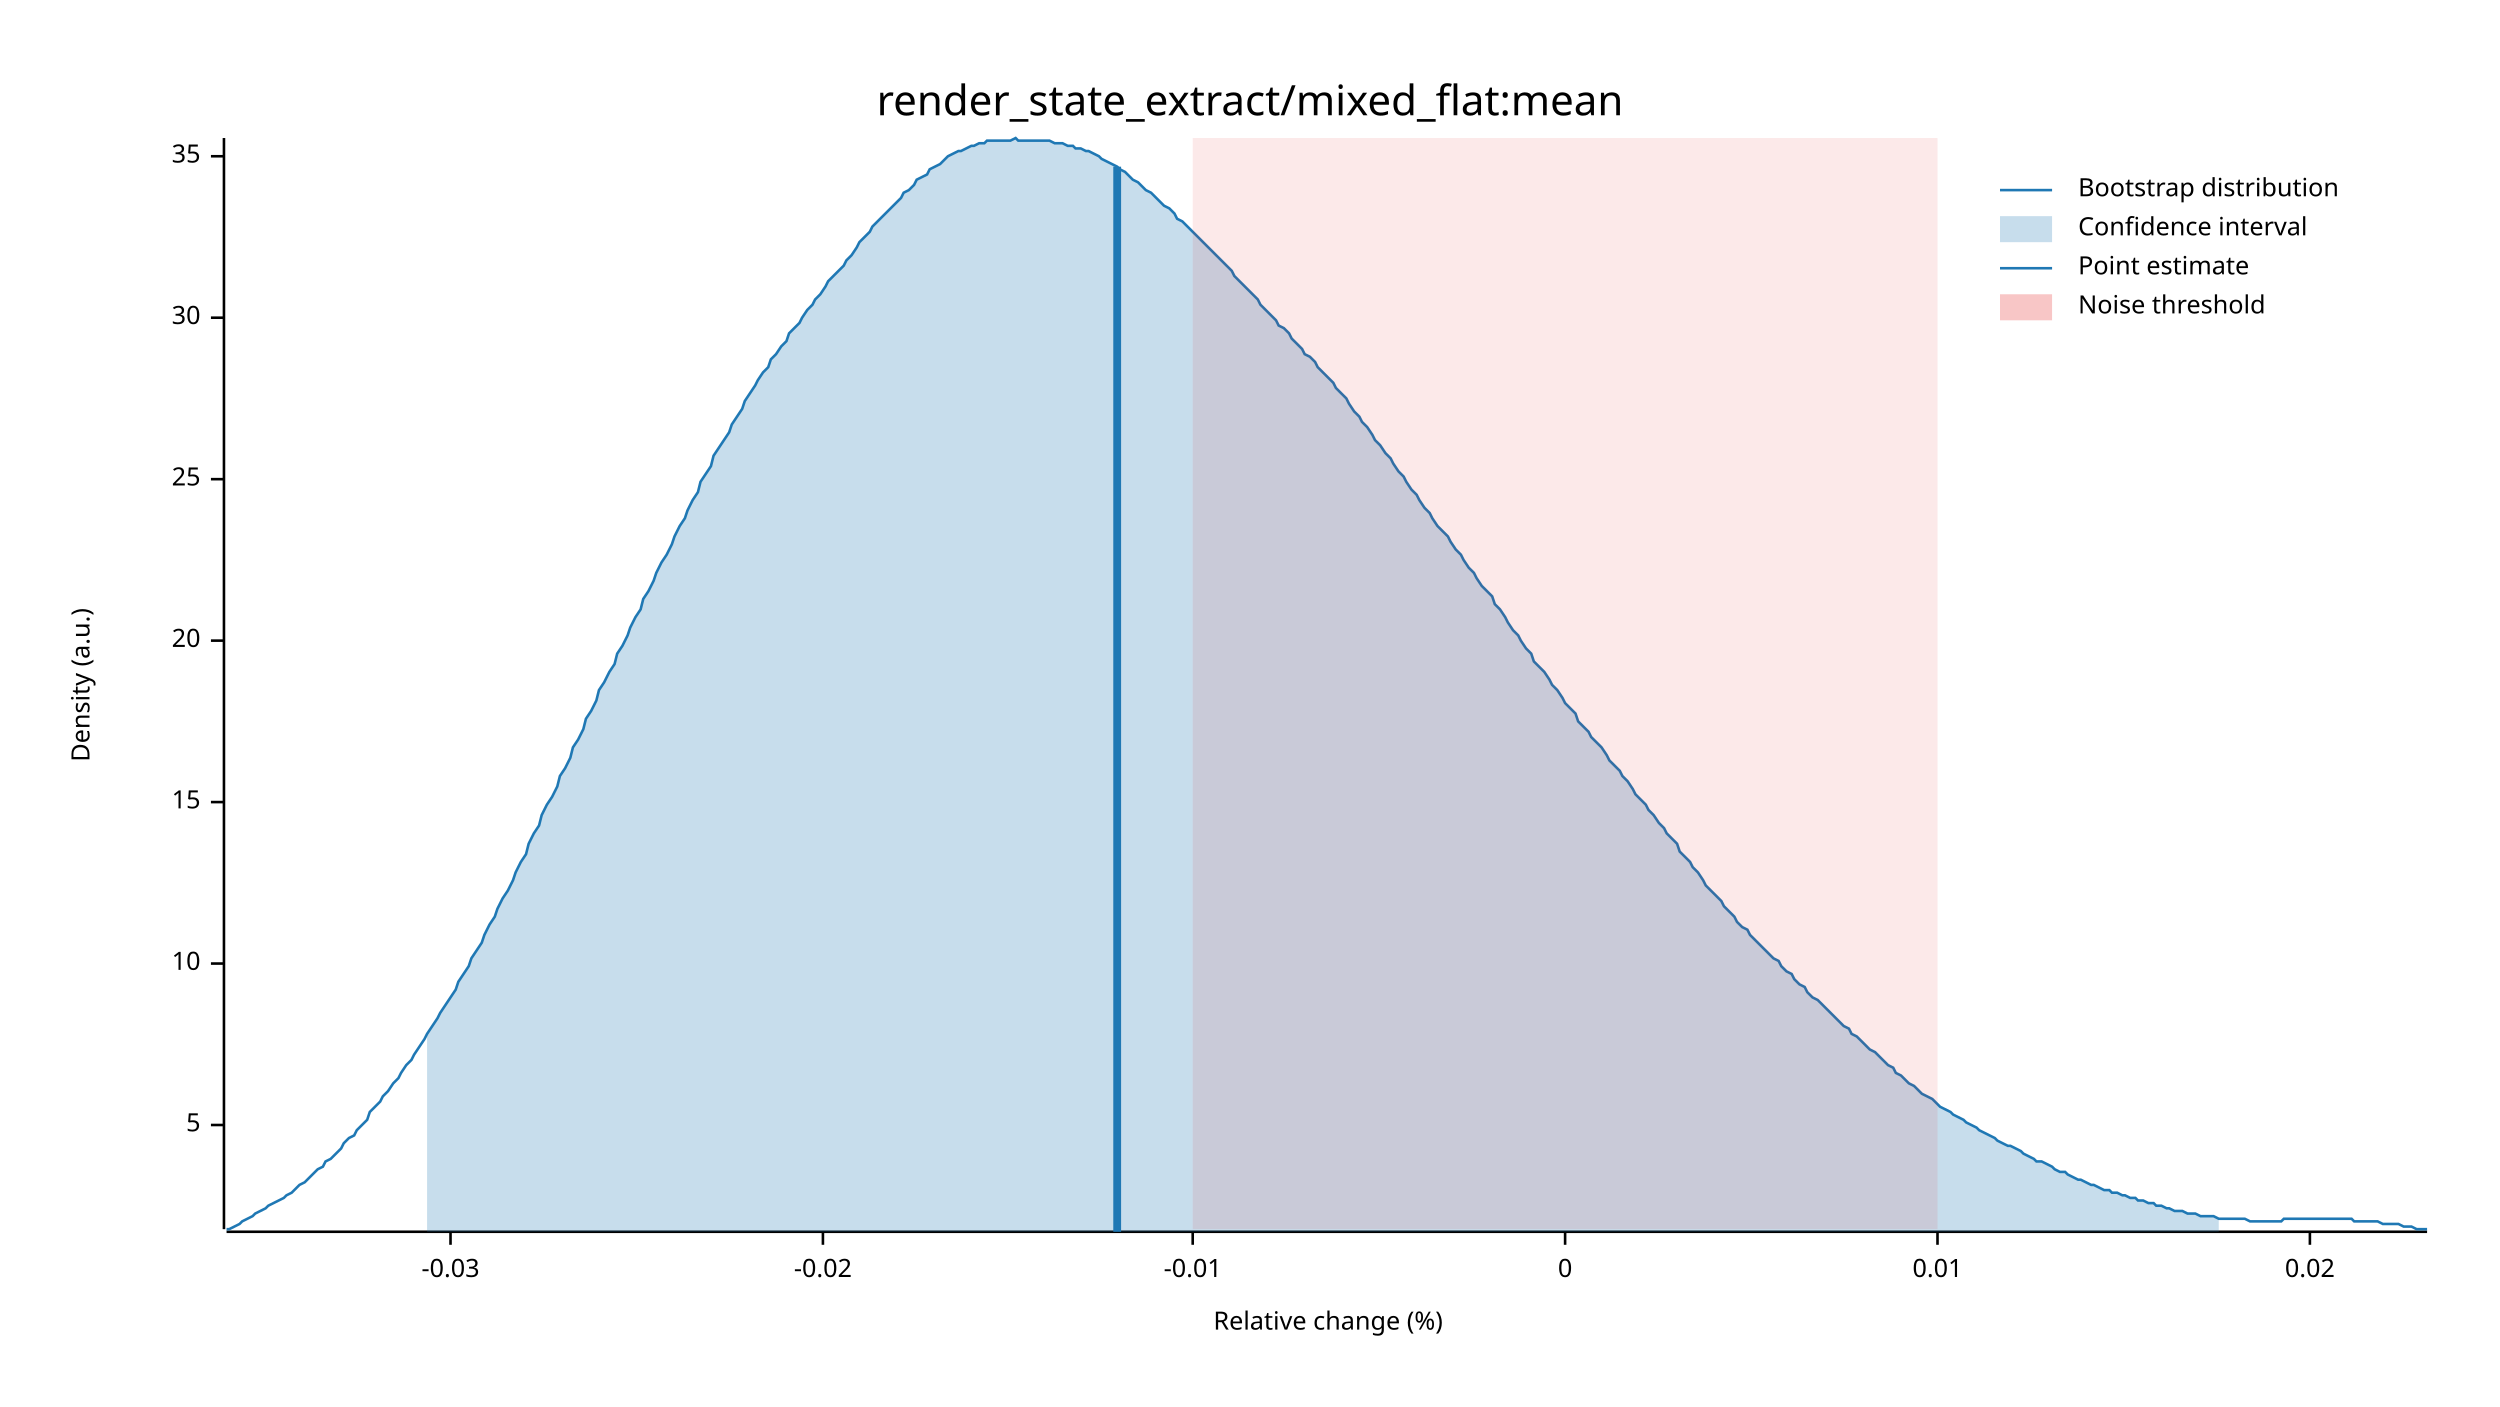
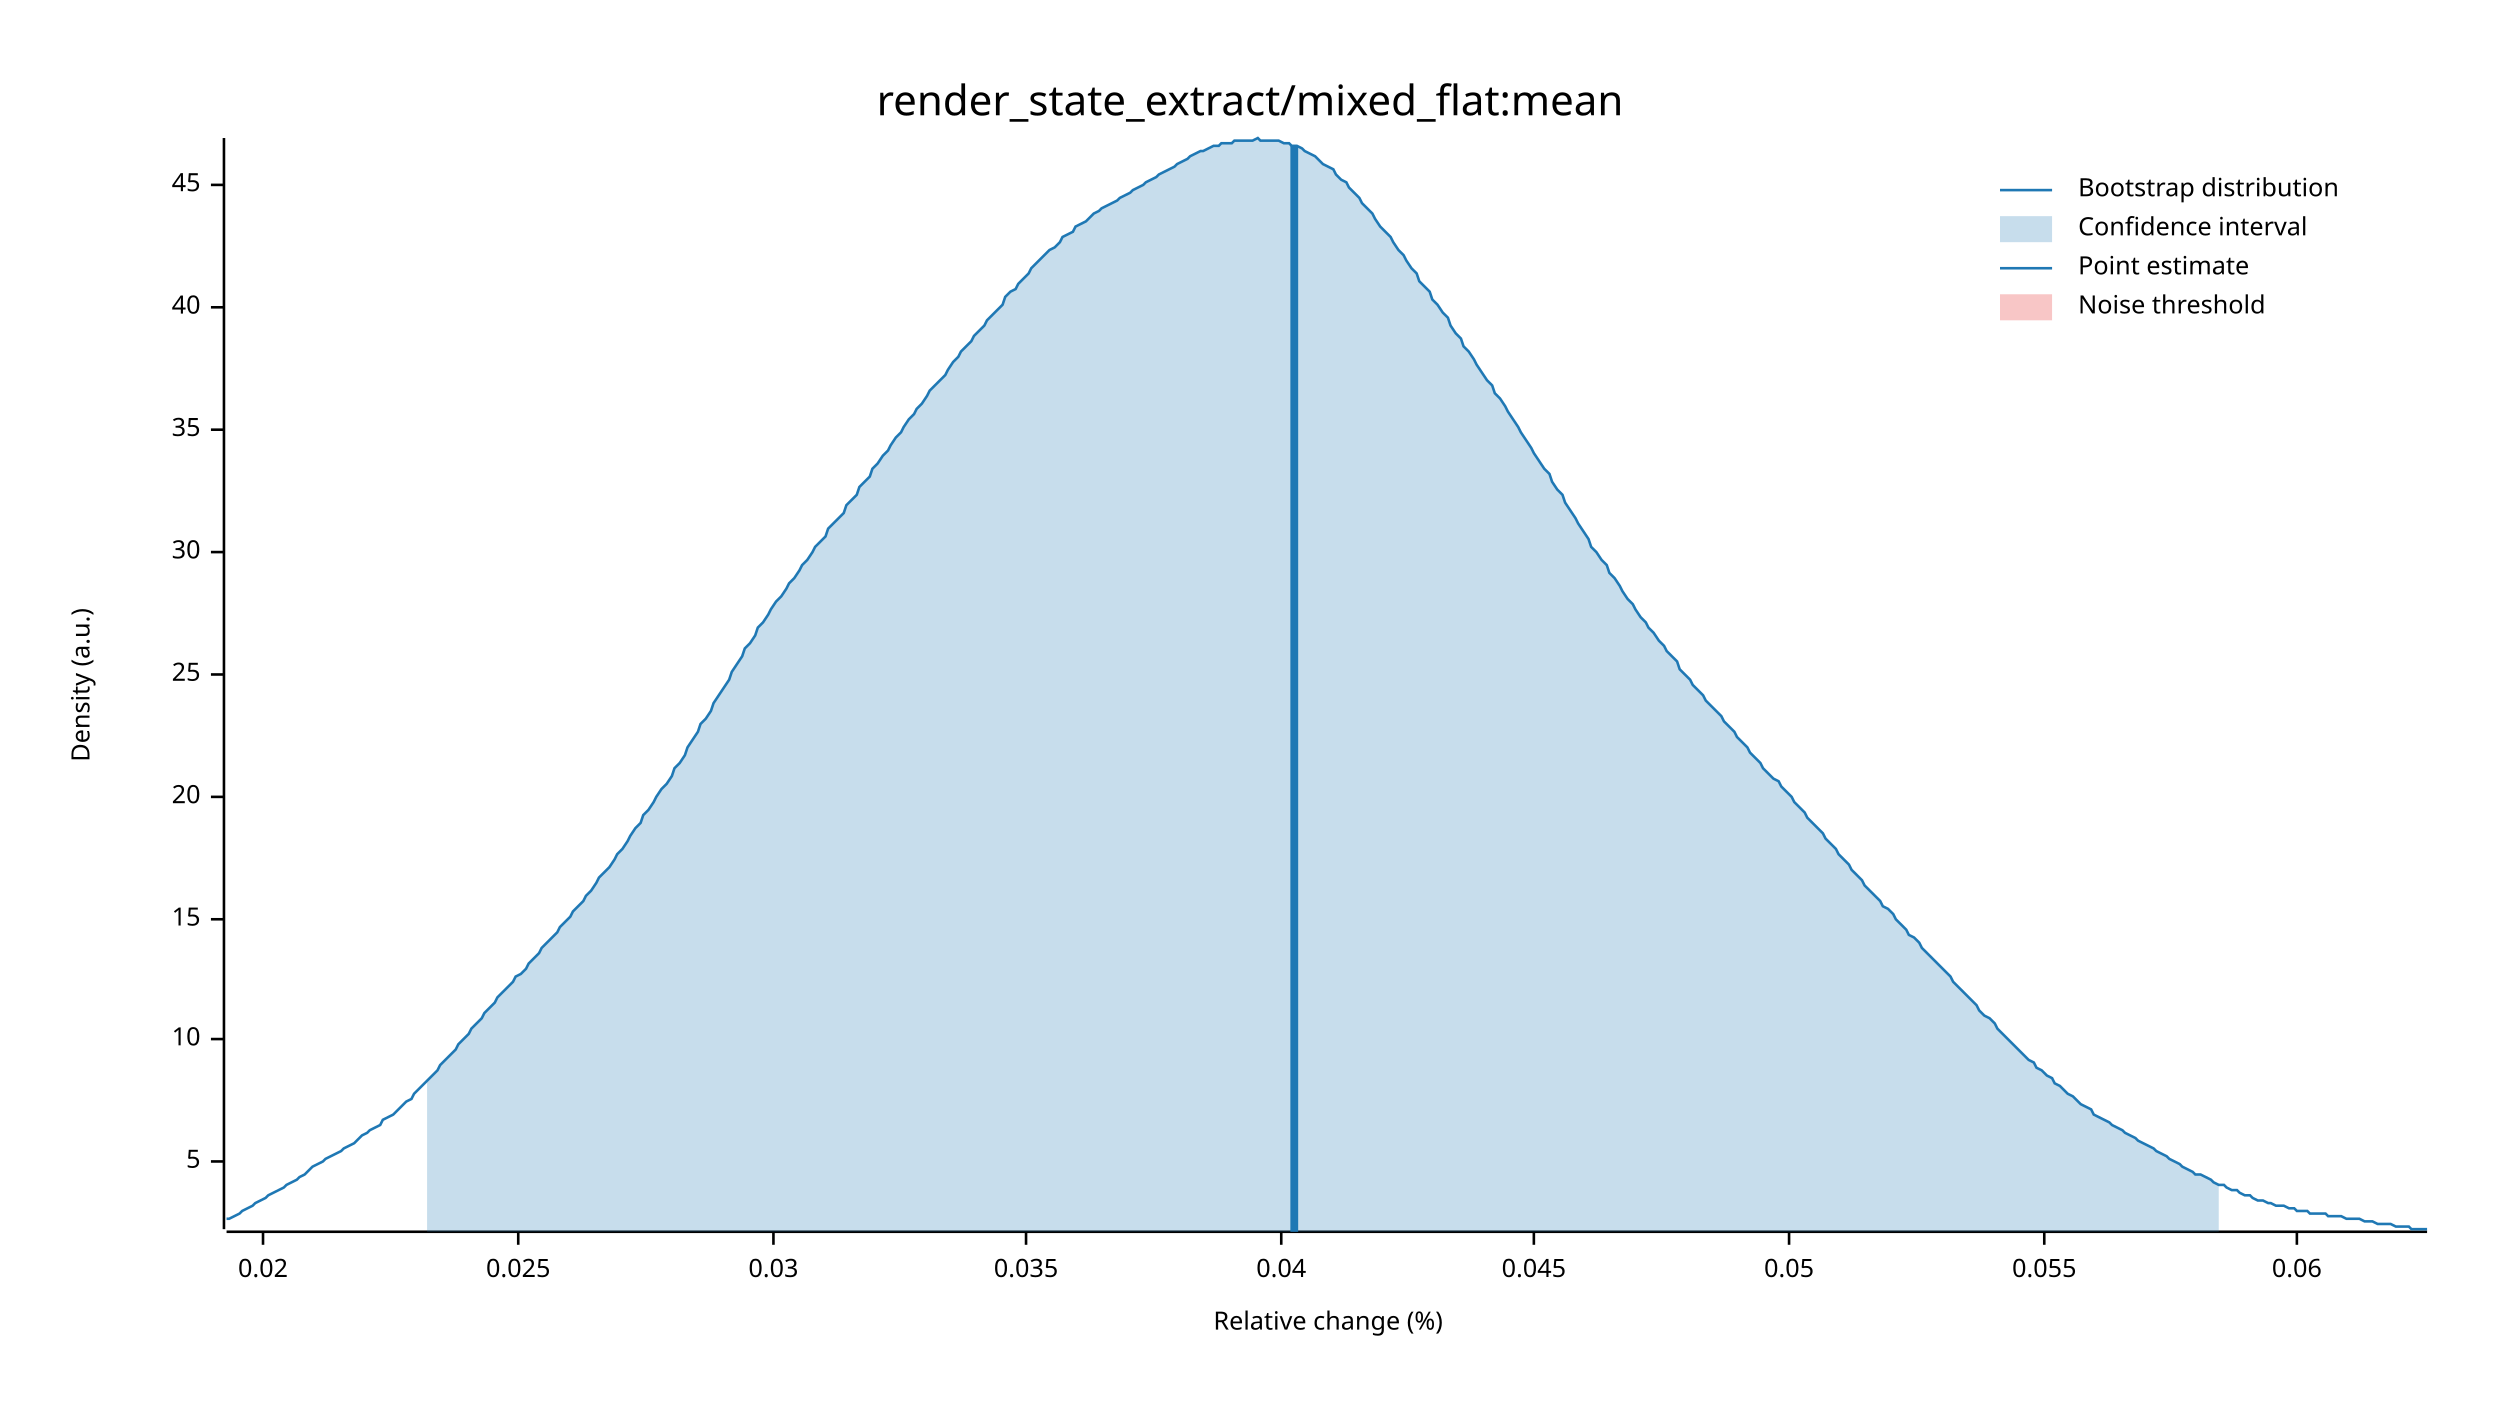
<svg xmlns="http://www.w3.org/2000/svg" width="960" height="540" viewBox="0 0 960 540">
  <text x="480" y="32" dy="0.76em" text-anchor="middle" font-family="sans-serif" font-size="16.129" opacity="1" fill="#000000">
render_state_extract/mixed_flat:mean
</text>
  <text x="27" y="263" dy="0.76em" text-anchor="middle" font-family="sans-serif" font-size="9.677" opacity="1" fill="#000000" transform="rotate(270, 27, 263)">
Density (a.u.)
</text>
  <text x="510" y="513" dy="-0.5ex" text-anchor="middle" font-family="sans-serif" font-size="9.677" opacity="1" fill="#000000">
Relative change (%)
</text>
  <polyline fill="none" opacity="1" stroke="#000000" stroke-width="1" points="86,53 86,472 " />
-   <text x="77" y="432" dy="0.5ex" text-anchor="end" font-family="sans-serif" font-size="9.677" opacity="1" fill="#000000">
+   <text x="77" y="446" dy="0.5ex" text-anchor="end" font-family="sans-serif" font-size="9.677" opacity="1" fill="#000000">
5
</text>
-   <polyline fill="none" opacity="1" stroke="#000000" stroke-width="1" points="81,432 86,432 " />
-   <text x="77" y="370" dy="0.5ex" text-anchor="end" font-family="sans-serif" font-size="9.677" opacity="1" fill="#000000">
+   <polyline fill="none" opacity="1" stroke="#000000" stroke-width="1" points="81,446 86,446 " />
+   <text x="77" y="399" dy="0.5ex" text-anchor="end" font-family="sans-serif" font-size="9.677" opacity="1" fill="#000000">
10
</text>
-   <polyline fill="none" opacity="1" stroke="#000000" stroke-width="1" points="81,370 86,370 " />
-   <text x="77" y="308" dy="0.5ex" text-anchor="end" font-family="sans-serif" font-size="9.677" opacity="1" fill="#000000">
+   <polyline fill="none" opacity="1" stroke="#000000" stroke-width="1" points="81,399 86,399 " />
+   <text x="77" y="353" dy="0.5ex" text-anchor="end" font-family="sans-serif" font-size="9.677" opacity="1" fill="#000000">
15
</text>
-   <polyline fill="none" opacity="1" stroke="#000000" stroke-width="1" points="81,308 86,308 " />
-   <text x="77" y="246" dy="0.5ex" text-anchor="end" font-family="sans-serif" font-size="9.677" opacity="1" fill="#000000">
+   <polyline fill="none" opacity="1" stroke="#000000" stroke-width="1" points="81,353 86,353 " />
+   <text x="77" y="306" dy="0.5ex" text-anchor="end" font-family="sans-serif" font-size="9.677" opacity="1" fill="#000000">
20
</text>
-   <polyline fill="none" opacity="1" stroke="#000000" stroke-width="1" points="81,246 86,246 " />
-   <text x="77" y="184" dy="0.5ex" text-anchor="end" font-family="sans-serif" font-size="9.677" opacity="1" fill="#000000">
+   <polyline fill="none" opacity="1" stroke="#000000" stroke-width="1" points="81,306 86,306 " />
+   <text x="77" y="259" dy="0.5ex" text-anchor="end" font-family="sans-serif" font-size="9.677" opacity="1" fill="#000000">
25
</text>
-   <polyline fill="none" opacity="1" stroke="#000000" stroke-width="1" points="81,184 86,184 " />
-   <text x="77" y="122" dy="0.5ex" text-anchor="end" font-family="sans-serif" font-size="9.677" opacity="1" fill="#000000">
+   <polyline fill="none" opacity="1" stroke="#000000" stroke-width="1" points="81,259 86,259 " />
+   <text x="77" y="212" dy="0.5ex" text-anchor="end" font-family="sans-serif" font-size="9.677" opacity="1" fill="#000000">
30
</text>
-   <polyline fill="none" opacity="1" stroke="#000000" stroke-width="1" points="81,122 86,122 " />
-   <text x="77" y="60" dy="0.5ex" text-anchor="end" font-family="sans-serif" font-size="9.677" opacity="1" fill="#000000">
+   <polyline fill="none" opacity="1" stroke="#000000" stroke-width="1" points="81,212 86,212 " />
+   <text x="77" y="165" dy="0.5ex" text-anchor="end" font-family="sans-serif" font-size="9.677" opacity="1" fill="#000000">
35
</text>
-   <polyline fill="none" opacity="1" stroke="#000000" stroke-width="1" points="81,60 86,60 " />
+   <polyline fill="none" opacity="1" stroke="#000000" stroke-width="1" points="81,165 86,165 " />
+   <text x="77" y="118" dy="0.5ex" text-anchor="end" font-family="sans-serif" font-size="9.677" opacity="1" fill="#000000">
+ 40
+ </text>
+   <polyline fill="none" opacity="1" stroke="#000000" stroke-width="1" points="81,118 86,118 " />
+   <text x="77" y="71" dy="0.5ex" text-anchor="end" font-family="sans-serif" font-size="9.677" opacity="1" fill="#000000">
+ 45
+ </text>
+   <polyline fill="none" opacity="1" stroke="#000000" stroke-width="1" points="81,71 86,71 " />
  <polyline fill="none" opacity="1" stroke="#000000" stroke-width="1" points="87,473 932,473 " />
-   <text x="173" y="483" dy="0.76em" text-anchor="middle" font-family="sans-serif" font-size="9.677" opacity="1" fill="#000000">
- -0.03
- </text>
-   <polyline fill="none" opacity="1" stroke="#000000" stroke-width="1" points="173,473 173,478 " />
-   <text x="316" y="483" dy="0.76em" text-anchor="middle" font-family="sans-serif" font-size="9.677" opacity="1" fill="#000000">
- -0.02
- </text>
-   <polyline fill="none" opacity="1" stroke="#000000" stroke-width="1" points="316,473 316,478 " />
-   <text x="458" y="483" dy="0.76em" text-anchor="middle" font-family="sans-serif" font-size="9.677" opacity="1" fill="#000000">
- -0.01
- </text>
-   <polyline fill="none" opacity="1" stroke="#000000" stroke-width="1" points="458,473 458,478 " />
-   <text x="601" y="483" dy="0.76em" text-anchor="middle" font-family="sans-serif" font-size="9.677" opacity="1" fill="#000000">
- 0
- </text>
-   <polyline fill="none" opacity="1" stroke="#000000" stroke-width="1" points="601,473 601,478 " />
-   <text x="744" y="483" dy="0.76em" text-anchor="middle" font-family="sans-serif" font-size="9.677" opacity="1" fill="#000000">
- 0.01
- </text>
-   <polyline fill="none" opacity="1" stroke="#000000" stroke-width="1" points="744,473 744,478 " />
-   <text x="887" y="483" dy="0.76em" text-anchor="middle" font-family="sans-serif" font-size="9.677" opacity="1" fill="#000000">
+   <text x="101" y="483" dy="0.76em" text-anchor="middle" font-family="sans-serif" font-size="9.677" opacity="1" fill="#000000">
0.02
</text>
-   <polyline fill="none" opacity="1" stroke="#000000" stroke-width="1" points="887,473 887,478 " />
-   <polyline fill="none" opacity="1" stroke="#1F78B4" stroke-width="1" points="87,472 88,472 90,471 92,470 93,469 95,468 97,467 98,466 100,465 102,464 103,463 105,462 107,461 109,460 110,459 112,458 114,456 115,455 117,454 119,452 120,451 122,449 124,448 125,446 127,445 129,443 131,441 132,439 134,437 136,436 137,434 139,432 141,430 142,427 144,425 146,423 147,421 149,419 151,416 153,414 154,412 156,409 158,407 159,405 161,402 163,399 164,397 166,394 168,391 169,389 171,386 173,383 175,380 176,377 178,374 180,371 181,368 183,365 185,362 186,359 188,355 190,352 191,349 193,345 195,342 197,338 198,335 200,331 202,328 203,324 205,320 207,317 208,313 210,309 212,306 214,302 215,298 217,295 219,291 220,287 222,284 224,280 225,276 227,273 229,269 230,265 232,262 234,258 236,255 237,251 239,248 241,244 242,241 244,237 246,234 247,230 249,227 251,223 252,220 254,216 256,213 258,209 259,206 261,202 263,199 264,196 266,192 268,189 269,185 271,182 273,179 274,175 276,172 278,169 280,166 281,163 283,160 285,157 286,154 288,151 290,148 291,146 293,143 295,141 296,138 298,136 300,133 302,131 303,128 305,126 307,124 308,122 310,119 312,117 313,115 315,113 317,110 318,108 320,106 322,104 324,102 325,100 327,98 329,95 330,93 332,91 334,89 335,87 337,85 339,83 341,81 342,80 344,78 346,76 347,74 349,73 351,71 352,69 354,68 356,67 357,65 359,64 361,63 363,61 364,60 366,59 368,58 369,58 371,57 373,56 374,56 376,55 378,55 379,54 381,54 383,54 385,54 386,54 388,54 390,53 391,54 393,54 395,54 396,54 398,54 400,54 401,54 403,54 405,55 407,55 408,55 410,56 412,56 413,57 415,57 417,58 418,58 420,59 422,60 423,61 425,62 427,63 429,64 430,65 432,66 434,68 435,69 437,70 439,72 440,73 442,74 444,76 445,77 447,79 449,80 451,82 452,84 454,85 456,87 457,88 459,90 461,92 462,93 464,95 466,97 468,99 469,100 471,102 473,104 474,106 476,108 478,110 479,111 481,113 483,115 484,117 486,119 488,121 490,123 491,125 493,126 495,128 496,130 498,132 500,134 501,136 503,137 505,139 506,141 508,143 510,145 512,147 513,149 515,151 517,153 518,155 520,158 522,160 523,162 525,164 527,167 528,169 530,171 532,174 534,176 535,178 537,181 539,183 540,185 542,188 544,190 545,192 547,195 549,197 550,199 552,202 554,204 556,206 557,208 559,211 561,213 562,215 564,218 566,220 567,222 569,225 571,227 573,229 574,232 576,234 578,237 579,239 581,242 583,244 584,246 586,249 588,251 589,254 591,256 593,258 595,261 596,263 598,265 600,268 601,270 603,272 605,274 606,277 608,279 610,281 611,283 613,285 615,287 617,290 618,292 620,294 622,296 623,298 625,300 627,303 628,305 630,307 632,309 633,311 635,313 637,316 639,318 640,320 642,322 644,324 645,327 647,329 649,331 650,333 652,335 654,338 655,340 657,342 659,344 661,346 662,348 664,350 666,352 667,354 669,356 671,357 672,359 674,361 676,363 677,364 679,366 681,368 683,369 684,371 686,373 688,374 689,376 691,378 693,379 694,381 696,383 698,384 700,386 701,387 703,389 705,391 706,392 708,394 710,395 711,397 713,398 715,400 716,401 718,403 720,404 722,406 723,407 725,409 727,410 728,412 730,413 732,415 733,416 735,417 737,419 738,420 740,421 742,422 744,424 745,425 747,426 749,427 750,428 752,429 754,430 755,431 757,432 759,433 760,434 762,435 764,436 766,437 767,438 769,439 771,440 772,440 774,441 776,442 777,443 779,444 781,445 782,446 784,446 786,447 788,448 789,449 791,450 793,450 794,451 796,452 798,453 799,453 801,454 803,455 804,455 806,456 808,457 810,457 811,458 813,458 815,459 816,459 818,460 820,460 821,461 823,461 825,462 827,462 828,463 830,463 832,464 833,464 835,465 837,465 838,465 840,466 842,466 843,466 845,467 847,467 849,467 850,467 852,468 854,468 855,468 857,468 859,468 860,468 862,468 864,469 865,469 867,469 869,469 871,469 872,469 874,469 876,469 877,468 879,468 881,468 882,468 884,468 886,468 887,468 889,468 891,468 893,468 894,468 896,468 898,468 899,468 901,468 903,468 904,469 906,469 908,469 909,469 911,469 913,469 915,470 916,470 918,470 920,470 921,470 923,471 925,471 926,471 928,472 930,472 932,472 " />
-   <polygon opacity="0.25" fill="#1F78B4" points="164,397 166,394 168,391 169,389 171,386 173,383 175,380 176,377 178,374 180,371 181,368 183,365 185,362 186,359 188,355 190,352 191,349 193,345 195,342 197,338 198,335 200,331 202,328 203,324 205,320 207,317 208,313 210,309 212,306 214,302 215,298 217,295 219,291 220,287 222,284 224,280 225,276 227,273 229,269 230,265 232,262 234,258 236,255 237,251 239,248 241,244 242,241 244,237 246,234 247,230 249,227 251,223 252,220 254,216 256,213 258,209 259,206 261,202 263,199 264,196 266,192 268,189 269,185 271,182 273,179 274,175 276,172 278,169 280,166 281,163 283,160 285,157 286,154 288,151 290,148 291,146 293,143 295,141 296,138 298,136 300,133 302,131 303,128 305,126 307,124 308,122 310,119 312,117 313,115 315,113 317,110 318,108 320,106 322,104 324,102 325,100 327,98 329,95 330,93 332,91 334,89 335,87 337,85 339,83 341,81 342,80 344,78 346,76 347,74 349,73 351,71 352,69 354,68 356,67 357,65 359,64 361,63 363,61 364,60 366,59 368,58 369,58 371,57 373,56 374,56 376,55 378,55 379,54 381,54 383,54 385,54 386,54 388,54 390,53 391,54 393,54 395,54 396,54 398,54 400,54 401,54 403,54 405,55 407,55 408,55 410,56 412,56 413,57 415,57 417,58 418,58 420,59 422,60 423,61 425,62 427,63 429,64 430,65 432,66 434,68 435,69 437,70 439,72 440,73 442,74 444,76 445,77 447,79 449,80 451,82 452,84 454,85 456,87 457,88 459,90 461,92 462,93 464,95 466,97 468,99 469,100 471,102 473,104 474,106 476,108 478,110 479,111 481,113 483,115 484,117 486,119 488,121 490,123 491,125 493,126 495,128 496,130 498,132 500,134 501,136 503,137 505,139 506,141 508,143 510,145 512,147 513,149 515,151 517,153 518,155 520,158 522,160 523,162 525,164 527,167 528,169 530,171 532,174 534,176 535,178 537,181 539,183 540,185 542,188 544,190 545,192 547,195 549,197 550,199 552,202 554,204 556,206 557,208 559,211 561,213 562,215 564,218 566,220 567,222 569,225 571,227 573,229 574,232 576,234 578,237 579,239 581,242 583,244 584,246 586,249 588,251 589,254 591,256 593,258 595,261 596,263 598,265 600,268 601,270 603,272 605,274 606,277 608,279 610,281 611,283 613,285 615,287 617,290 618,292 620,294 622,296 623,298 625,300 627,303 628,305 630,307 632,309 633,311 635,313 637,316 639,318 640,320 642,322 644,324 645,327 647,329 649,331 650,333 652,335 654,338 655,340 657,342 659,344 661,346 662,348 664,350 666,352 667,354 669,356 671,357 672,359 674,361 676,363 677,364 679,366 681,368 683,369 684,371 686,373 688,374 689,376 691,378 693,379 694,381 696,383 698,384 700,386 701,387 703,389 705,391 706,392 708,394 710,395 711,397 713,398 715,400 716,401 718,403 720,404 722,406 723,407 725,409 727,410 728,412 730,413 732,415 733,416 735,417 737,419 738,420 740,421 742,422 744,424 745,425 747,426 749,427 750,428 752,429 754,430 755,431 757,432 759,433 760,434 762,435 764,436 766,437 767,438 769,439 771,440 772,440 774,441 776,442 777,443 779,444 781,445 782,446 784,446 786,447 788,448 789,449 791,450 793,450 794,451 796,452 798,453 799,453 801,454 803,455 804,455 806,456 808,457 810,457 811,458 813,458 815,459 816,459 818,460 820,460 821,461 823,461 825,462 827,462 828,463 830,463 832,464 833,464 835,465 837,465 838,465 840,466 842,466 843,466 845,467 847,467 849,467 850,467 852,468 852,473 164,473 " />
-   <polyline fill="none" opacity="1" stroke="#1F78B4" stroke-width="3" points="429,473 429,64 " />
-   <rect x="458" y="53" width="286" height="419" opacity="0.1" fill="#E31A1C" stroke="none" />
+   <polyline fill="none" opacity="1" stroke="#000000" stroke-width="1" points="101,473 101,478 " />
+   <text x="199" y="483" dy="0.76em" text-anchor="middle" font-family="sans-serif" font-size="9.677" opacity="1" fill="#000000">
+ 0.025
+ </text>
+   <polyline fill="none" opacity="1" stroke="#000000" stroke-width="1" points="199,473 199,478 " />
+   <text x="297" y="483" dy="0.76em" text-anchor="middle" font-family="sans-serif" font-size="9.677" opacity="1" fill="#000000">
+ 0.03
+ </text>
+   <polyline fill="none" opacity="1" stroke="#000000" stroke-width="1" points="297,473 297,478 " />
+   <text x="394" y="483" dy="0.76em" text-anchor="middle" font-family="sans-serif" font-size="9.677" opacity="1" fill="#000000">
+ 0.035
+ </text>
+   <polyline fill="none" opacity="1" stroke="#000000" stroke-width="1" points="394,473 394,478 " />
+   <text x="492" y="483" dy="0.76em" text-anchor="middle" font-family="sans-serif" font-size="9.677" opacity="1" fill="#000000">
+ 0.04
+ </text>
+   <polyline fill="none" opacity="1" stroke="#000000" stroke-width="1" points="492,473 492,478 " />
+   <text x="589" y="483" dy="0.76em" text-anchor="middle" font-family="sans-serif" font-size="9.677" opacity="1" fill="#000000">
+ 0.045
+ </text>
+   <polyline fill="none" opacity="1" stroke="#000000" stroke-width="1" points="589,473 589,478 " />
+   <text x="687" y="483" dy="0.76em" text-anchor="middle" font-family="sans-serif" font-size="9.677" opacity="1" fill="#000000">
+ 0.05
+ </text>
+   <polyline fill="none" opacity="1" stroke="#000000" stroke-width="1" points="687,473 687,478 " />
+   <text x="785" y="483" dy="0.76em" text-anchor="middle" font-family="sans-serif" font-size="9.677" opacity="1" fill="#000000">
+ 0.055
+ </text>
+   <polyline fill="none" opacity="1" stroke="#000000" stroke-width="1" points="785,473 785,478 " />
+   <text x="882" y="483" dy="0.76em" text-anchor="middle" font-family="sans-serif" font-size="9.677" opacity="1" fill="#000000">
+ 0.06
+ </text>
+   <polyline fill="none" opacity="1" stroke="#000000" stroke-width="1" points="882,473 882,478 " />
+   <polyline fill="none" opacity="1" stroke="#1F78B4" stroke-width="1" points="87,468 88,468 90,467 92,466 93,465 95,464 97,463 98,462 100,461 102,460 103,459 105,458 107,457 109,456 110,455 112,454 114,453 115,452 117,451 119,449 120,448 122,447 124,446 125,445 127,444 129,443 131,442 132,441 134,440 136,439 137,438 139,436 141,435 142,434 144,433 146,432 147,430 149,429 151,428 153,426 154,425 156,423 158,422 159,420 161,418 163,416 164,415 166,413 168,411 169,409 171,407 173,405 175,403 176,401 178,399 180,397 181,395 183,393 185,391 186,389 188,387 190,385 191,383 193,381 195,379 197,377 198,375 200,374 202,372 203,370 205,368 207,366 208,364 210,362 212,360 214,358 215,356 217,354 219,352 220,350 222,348 224,346 225,344 227,342 229,339 230,337 232,335 234,333 236,330 237,328 239,326 241,323 242,321 244,318 246,316 247,313 249,311 251,308 252,306 254,303 256,301 258,298 259,295 261,293 263,290 264,287 266,284 268,281 269,278 271,276 273,273 274,270 276,267 278,264 280,261 281,258 283,255 285,252 286,249 288,247 290,244 291,241 293,239 295,236 296,234 298,231 300,229 302,226 303,224 305,222 307,219 308,217 310,215 312,212 313,210 315,208 317,206 318,203 320,201 322,199 324,197 325,194 327,192 329,190 330,187 332,185 334,183 335,180 337,178 339,175 341,173 342,171 344,168 346,166 347,164 349,161 351,159 352,157 354,155 356,152 357,150 359,148 361,146 363,144 364,142 366,139 368,137 369,135 371,133 373,131 374,129 376,127 378,125 379,123 381,121 383,119 385,117 386,114 388,112 390,111 391,109 393,107 395,105 396,103 398,101 400,99 401,98 403,96 405,95 407,93 408,91 410,90 412,89 413,87 415,86 417,85 418,84 420,82 422,81 423,80 425,79 427,78 429,77 430,76 432,75 434,74 435,73 437,72 439,71 440,70 442,69 444,68 445,67 447,66 449,65 451,64 452,63 454,62 456,61 457,60 459,59 461,58 462,58 464,57 466,56 468,56 469,55 471,55 473,55 474,54 476,54 478,54 479,54 481,54 483,53 484,54 486,54 488,54 490,54 491,54 493,55 495,55 496,56 498,56 500,57 501,58 503,59 505,60 506,61 508,63 510,64 512,65 513,67 515,69 517,70 518,72 520,74 522,76 523,78 525,80 527,82 528,84 530,87 532,89 534,91 535,93 537,96 539,98 540,100 542,103 544,105 545,108 547,110 549,112 550,115 552,117 554,120 556,122 557,125 559,128 561,130 562,133 564,135 566,138 567,140 569,143 571,146 573,148 574,151 576,153 578,156 579,158 581,161 583,164 584,166 586,169 588,172 589,174 591,177 593,180 595,182 596,185 598,188 600,190 601,193 603,196 605,199 606,201 608,204 610,207 611,210 613,212 615,215 617,217 618,220 620,222 622,225 623,227 625,230 627,232 628,234 630,237 632,239 633,241 635,243 637,246 639,248 640,250 642,252 644,254 645,257 647,259 649,261 650,263 652,265 654,267 655,269 657,271 659,273 661,275 662,277 664,279 666,281 667,283 669,285 671,287 672,289 674,291 676,293 677,295 679,297 681,299 683,300 684,302 686,304 688,306 689,308 691,310 693,312 694,314 696,316 698,318 700,320 701,322 703,324 705,326 706,328 708,330 710,332 711,334 713,336 715,338 716,340 718,342 720,344 722,346 723,348 725,349 727,351 728,353 730,355 732,357 733,359 735,360 737,362 738,364 740,366 742,368 744,370 745,371 747,373 749,375 750,377 752,379 754,381 755,382 757,384 759,386 760,388 762,390 764,391 766,393 767,395 769,397 771,399 772,400 774,402 776,404 777,405 779,407 781,408 782,410 784,411 786,413 788,414 789,416 791,417 793,419 794,420 796,421 798,423 799,424 801,425 803,426 804,428 806,429 808,430 810,431 811,432 813,433 815,434 816,435 818,436 820,437 821,438 823,439 825,440 827,441 828,442 830,443 832,444 833,445 835,446 837,447 838,448 840,449 842,450 843,451 845,451 847,452 849,453 850,454 852,455 854,455 855,456 857,457 859,457 860,458 862,459 864,459 865,460 867,461 869,461 871,462 872,462 874,463 876,463 877,463 879,464 881,464 882,465 884,465 886,465 887,466 889,466 891,466 893,466 894,467 896,467 898,467 899,467 901,468 903,468 904,468 906,468 908,469 909,469 911,469 913,470 915,470 916,470 918,470 920,471 921,471 923,471 925,471 926,472 928,472 930,472 932,472 " />
+   <polygon opacity="0.25" fill="#1F78B4" points="164,415 166,413 168,411 169,409 171,407 173,405 175,403 176,401 178,399 180,397 181,395 183,393 185,391 186,389 188,387 190,385 191,383 193,381 195,379 197,377 198,375 200,374 202,372 203,370 205,368 207,366 208,364 210,362 212,360 214,358 215,356 217,354 219,352 220,350 222,348 224,346 225,344 227,342 229,339 230,337 232,335 234,333 236,330 237,328 239,326 241,323 242,321 244,318 246,316 247,313 249,311 251,308 252,306 254,303 256,301 258,298 259,295 261,293 263,290 264,287 266,284 268,281 269,278 271,276 273,273 274,270 276,267 278,264 280,261 281,258 283,255 285,252 286,249 288,247 290,244 291,241 293,239 295,236 296,234 298,231 300,229 302,226 303,224 305,222 307,219 308,217 310,215 312,212 313,210 315,208 317,206 318,203 320,201 322,199 324,197 325,194 327,192 329,190 330,187 332,185 334,183 335,180 337,178 339,175 341,173 342,171 344,168 346,166 347,164 349,161 351,159 352,157 354,155 356,152 357,150 359,148 361,146 363,144 364,142 366,139 368,137 369,135 371,133 373,131 374,129 376,127 378,125 379,123 381,121 383,119 385,117 386,114 388,112 390,111 391,109 393,107 395,105 396,103 398,101 400,99 401,98 403,96 405,95 407,93 408,91 410,90 412,89 413,87 415,86 417,85 418,84 420,82 422,81 423,80 425,79 427,78 429,77 430,76 432,75 434,74 435,73 437,72 439,71 440,70 442,69 444,68 445,67 447,66 449,65 451,64 452,63 454,62 456,61 457,60 459,59 461,58 462,58 464,57 466,56 468,56 469,55 471,55 473,55 474,54 476,54 478,54 479,54 481,54 483,53 484,54 486,54 488,54 490,54 491,54 493,55 495,55 496,56 498,56 500,57 501,58 503,59 505,60 506,61 508,63 510,64 512,65 513,67 515,69 517,70 518,72 520,74 522,76 523,78 525,80 527,82 528,84 530,87 532,89 534,91 535,93 537,96 539,98 540,100 542,103 544,105 545,108 547,110 549,112 550,115 552,117 554,120 556,122 557,125 559,128 561,130 562,133 564,135 566,138 567,140 569,143 571,146 573,148 574,151 576,153 578,156 579,158 581,161 583,164 584,166 586,169 588,172 589,174 591,177 593,180 595,182 596,185 598,188 600,190 601,193 603,196 605,199 606,201 608,204 610,207 611,210 613,212 615,215 617,217 618,220 620,222 622,225 623,227 625,230 627,232 628,234 630,237 632,239 633,241 635,243 637,246 639,248 640,250 642,252 644,254 645,257 647,259 649,261 650,263 652,265 654,267 655,269 657,271 659,273 661,275 662,277 664,279 666,281 667,283 669,285 671,287 672,289 674,291 676,293 677,295 679,297 681,299 683,300 684,302 686,304 688,306 689,308 691,310 693,312 694,314 696,316 698,318 700,320 701,322 703,324 705,326 706,328 708,330 710,332 711,334 713,336 715,338 716,340 718,342 720,344 722,346 723,348 725,349 727,351 728,353 730,355 732,357 733,359 735,360 737,362 738,364 740,366 742,368 744,370 745,371 747,373 749,375 750,377 752,379 754,381 755,382 757,384 759,386 760,388 762,390 764,391 766,393 767,395 769,397 771,399 772,400 774,402 776,404 777,405 779,407 781,408 782,410 784,411 786,413 788,414 789,416 791,417 793,419 794,420 796,421 798,423 799,424 801,425 803,426 804,428 806,429 808,430 810,431 811,432 813,433 815,434 816,435 818,436 820,437 821,438 823,439 825,440 827,441 828,442 830,443 832,444 833,445 835,446 837,447 838,448 840,449 842,450 843,451 845,451 847,452 849,453 850,454 852,455 852,473 164,473 " />
+   <polyline fill="none" opacity="1" stroke="#1F78B4" stroke-width="3" points="497,473 497,56 " />
+   <rect x="509" y="53" width="0" height="419" opacity="0.1" fill="#E31A1C" stroke="none" />
  <text x="798" y="68" dy="0.76em" text-anchor="start" font-family="sans-serif" font-size="9.677" opacity="1" fill="#000000">
Bootstrap distribution
</text>
  <text x="798" y="83" dy="0.76em" text-anchor="start" font-family="sans-serif" font-size="9.677" opacity="1" fill="#000000">
Confidence interval
</text>
  <text x="798" y="98" dy="0.76em" text-anchor="start" font-family="sans-serif" font-size="9.677" opacity="1" fill="#000000">
Point estimate
</text>
  <text x="798" y="113" dy="0.76em" text-anchor="start" font-family="sans-serif" font-size="9.677" opacity="1" fill="#000000">
Noise threshold
</text>
  <polyline fill="none" opacity="1" stroke="#1F78B4" stroke-width="1" points="768,73 788,73 " />
  <rect x="768" y="83" width="20" height="10" opacity="0.25" fill="#1F78B4" stroke="none" />
  <polyline fill="none" opacity="1" stroke="#1F78B4" stroke-width="1" points="768,103 788,103 " />
  <rect x="768" y="113" width="20" height="10" opacity="0.25" fill="#E31A1C" stroke="none" />
</svg>
